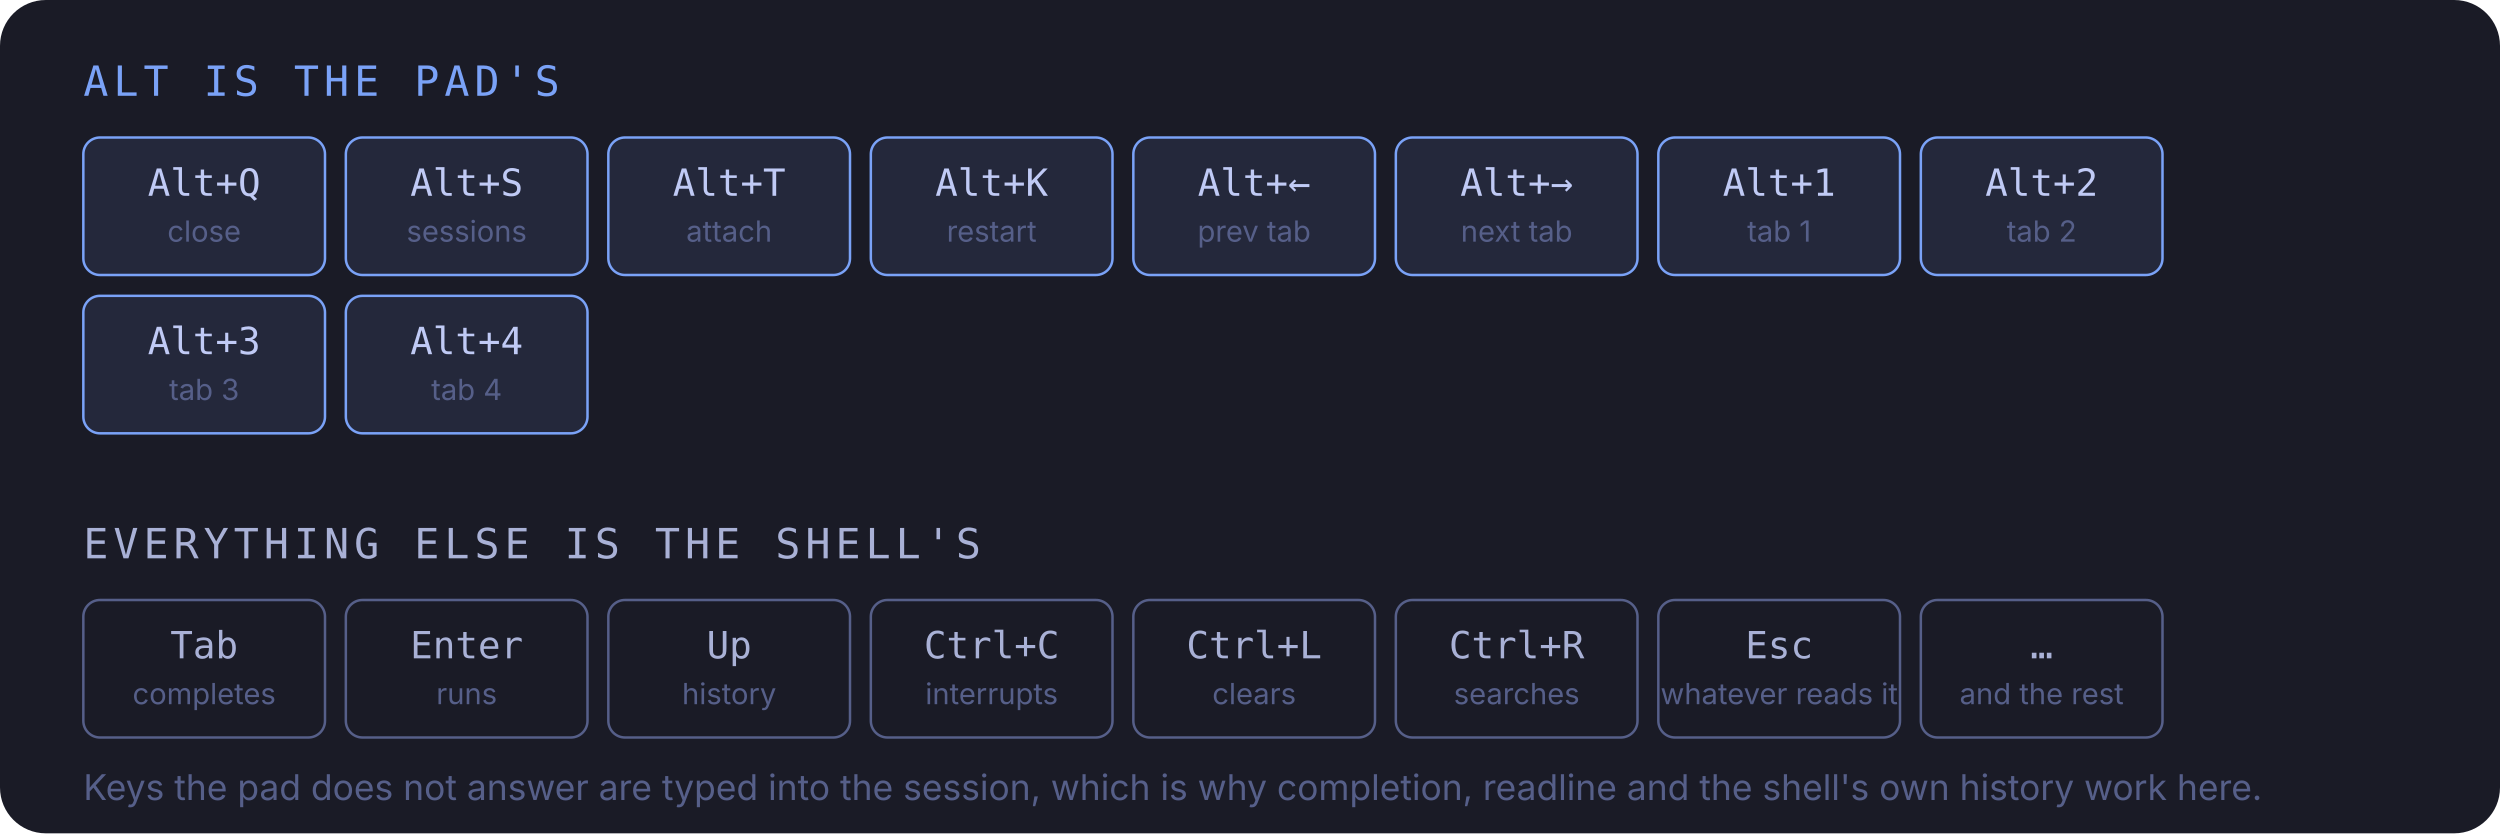
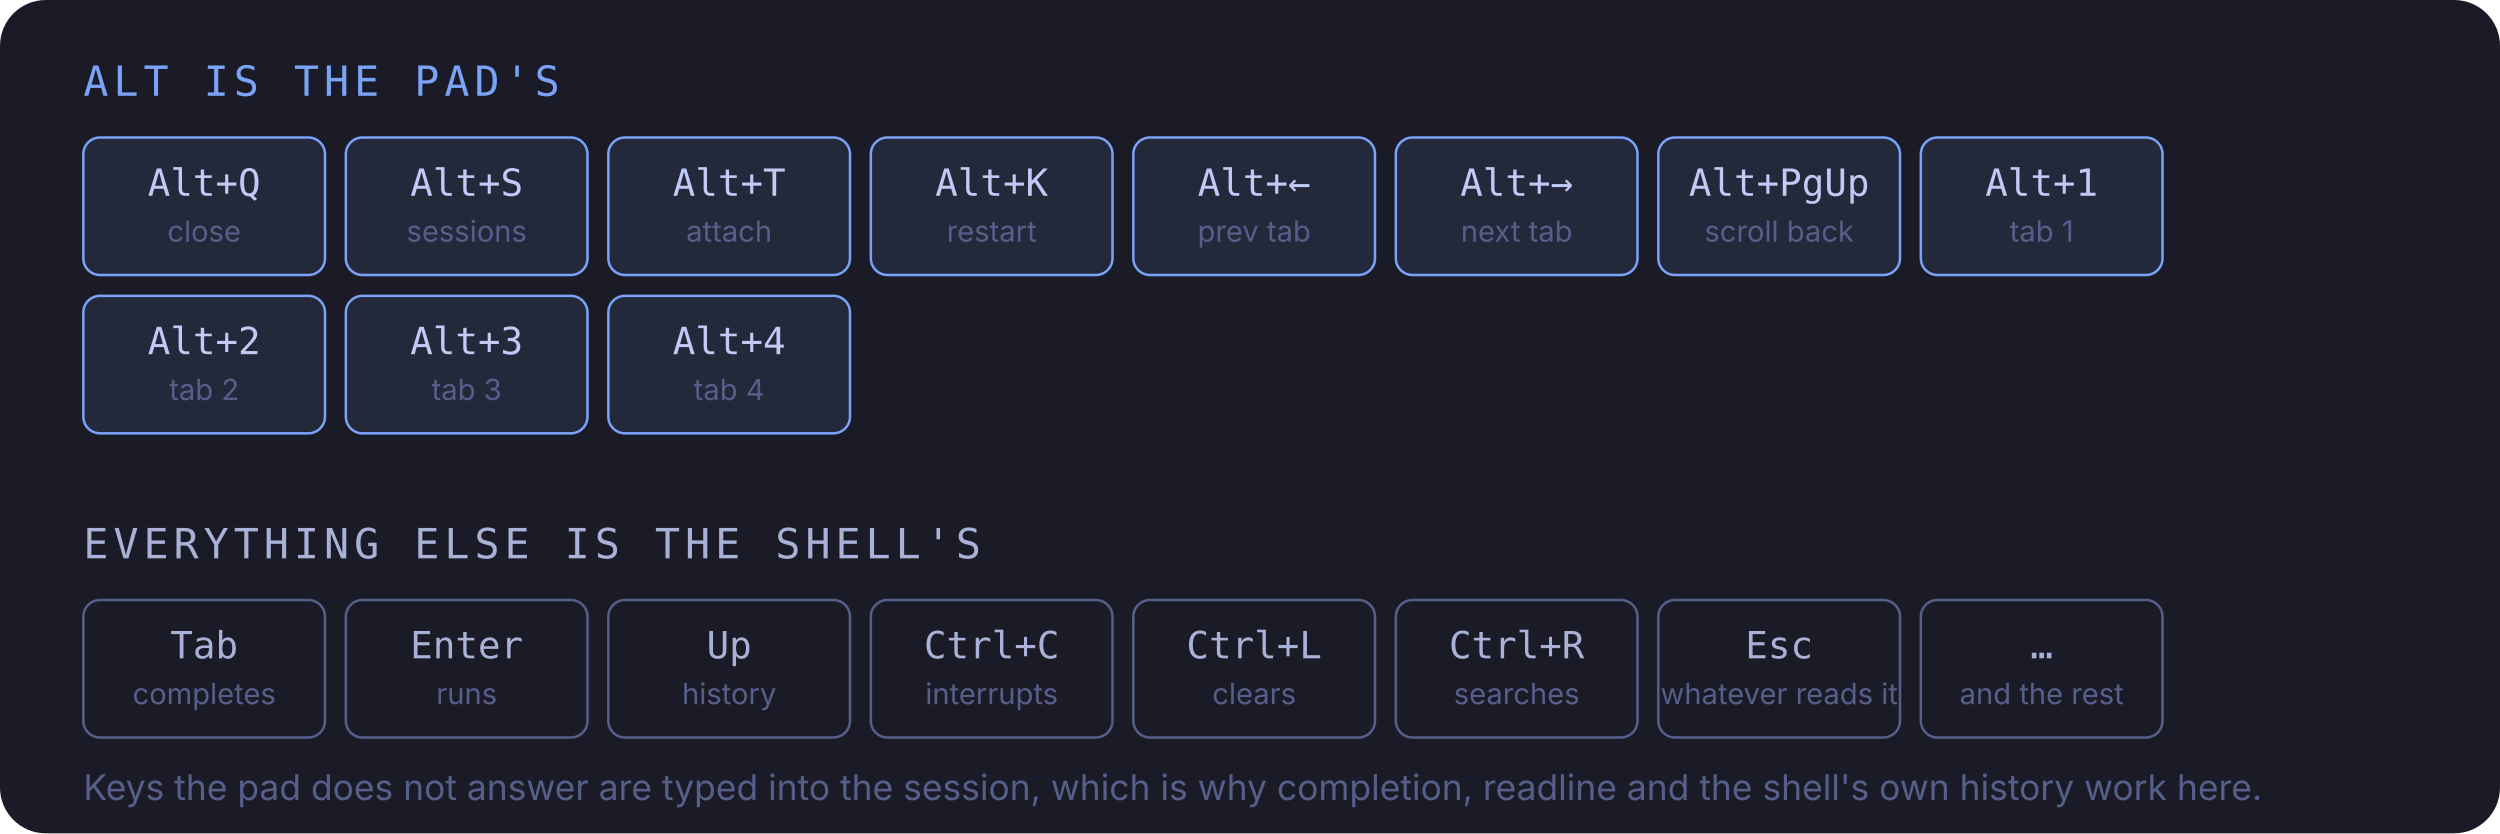
<svg xmlns="http://www.w3.org/2000/svg" width="1200" height="400" viewBox="0 0 1200 400" role="img" aria-labelledby="title desc">
  <rect x="0" y="0" width="1200" height="400" rx="22" fill="#1A1B26" />
  <text x="40" y="46" font-family="ui-monospace, SFMono-Regular, Menlo, monospace" font-size="20" fill="#7AA2F7" letter-spacing="2.4">ALT IS THE PAD'S</text>
  <rect x="40" y="66" width="116" height="66" rx="8" fill="#24283B" stroke="#7AA2F7" stroke-width="1.2" />
  <text x="98.0" y="94" font-family="ui-monospace, SFMono-Regular, Menlo, monospace" font-size="18" fill="#C0CAF5" text-anchor="middle">Alt+Q</text>
  <text x="98.0" y="116" font-family="-apple-system, BlinkMacSystemFont, 'Segoe UI', sans-serif" font-size="14" fill="#565F89" text-anchor="middle">close</text>
  <rect x="166" y="66" width="116" height="66" rx="8" fill="#24283B" stroke="#7AA2F7" stroke-width="1.2" />
  <text x="224.0" y="94" font-family="ui-monospace, SFMono-Regular, Menlo, monospace" font-size="18" fill="#C0CAF5" text-anchor="middle">Alt+S</text>
  <text x="224.0" y="116" font-family="-apple-system, BlinkMacSystemFont, 'Segoe UI', sans-serif" font-size="14" fill="#565F89" text-anchor="middle">sessions</text>
  <rect x="292" y="66" width="116" height="66" rx="8" fill="#24283B" stroke="#7AA2F7" stroke-width="1.2" />
  <text x="350.0" y="94" font-family="ui-monospace, SFMono-Regular, Menlo, monospace" font-size="18" fill="#C0CAF5" text-anchor="middle">Alt+T</text>
  <text x="350.0" y="116" font-family="-apple-system, BlinkMacSystemFont, 'Segoe UI', sans-serif" font-size="14" fill="#565F89" text-anchor="middle">attach</text>
  <rect x="418" y="66" width="116" height="66" rx="8" fill="#24283B" stroke="#7AA2F7" stroke-width="1.2" />
  <text x="476.0" y="94" font-family="ui-monospace, SFMono-Regular, Menlo, monospace" font-size="18" fill="#C0CAF5" text-anchor="middle">Alt+K</text>
  <text x="476.0" y="116" font-family="-apple-system, BlinkMacSystemFont, 'Segoe UI', sans-serif" font-size="14" fill="#565F89" text-anchor="middle">restart</text>
  <rect x="544" y="66" width="116" height="66" rx="8" fill="#24283B" stroke="#7AA2F7" stroke-width="1.2" />
  <text x="602.0" y="94" font-family="ui-monospace, SFMono-Regular, Menlo, monospace" font-size="18" fill="#C0CAF5" text-anchor="middle">Alt+←</text>
  <text x="602.0" y="116" font-family="-apple-system, BlinkMacSystemFont, 'Segoe UI', sans-serif" font-size="14" fill="#565F89" text-anchor="middle">prev tab</text>
  <rect x="670" y="66" width="116" height="66" rx="8" fill="#24283B" stroke="#7AA2F7" stroke-width="1.2" />
  <text x="728.0" y="94" font-family="ui-monospace, SFMono-Regular, Menlo, monospace" font-size="18" fill="#C0CAF5" text-anchor="middle">Alt+→</text>
  <text x="728.0" y="116" font-family="-apple-system, BlinkMacSystemFont, 'Segoe UI', sans-serif" font-size="14" fill="#565F89" text-anchor="middle">next tab</text>
  <rect x="796" y="66" width="116" height="66" rx="8" fill="#24283B" stroke="#7AA2F7" stroke-width="1.2" />
-   <text x="854.0" y="94" font-family="ui-monospace, SFMono-Regular, Menlo, monospace" font-size="18" fill="#C0CAF5" text-anchor="middle">Alt+1</text>
-   <text x="854.0" y="116" font-family="-apple-system, BlinkMacSystemFont, 'Segoe UI', sans-serif" font-size="14" fill="#565F89" text-anchor="middle">tab 1</text>
+   <text x="854.0" y="94" font-family="ui-monospace, SFMono-Regular, Menlo, monospace" font-size="18" fill="#C0CAF5" text-anchor="middle">Alt+PgUp</text>
+   <text x="854.0" y="116" font-family="-apple-system, BlinkMacSystemFont, 'Segoe UI', sans-serif" font-size="14" fill="#565F89" text-anchor="middle">scroll back</text>
  <rect x="922" y="66" width="116" height="66" rx="8" fill="#24283B" stroke="#7AA2F7" stroke-width="1.2" />
-   <text x="980.0" y="94" font-family="ui-monospace, SFMono-Regular, Menlo, monospace" font-size="18" fill="#C0CAF5" text-anchor="middle">Alt+2</text>
-   <text x="980.0" y="116" font-family="-apple-system, BlinkMacSystemFont, 'Segoe UI', sans-serif" font-size="14" fill="#565F89" text-anchor="middle">tab 2</text>
+   <text x="980.0" y="94" font-family="ui-monospace, SFMono-Regular, Menlo, monospace" font-size="18" fill="#C0CAF5" text-anchor="middle">Alt+1</text>
+   <text x="980.0" y="116" font-family="-apple-system, BlinkMacSystemFont, 'Segoe UI', sans-serif" font-size="14" fill="#565F89" text-anchor="middle">tab 1</text>
  <rect x="40" y="142" width="116" height="66" rx="8" fill="#24283B" stroke="#7AA2F7" stroke-width="1.2" />
-   <text x="98.0" y="170" font-family="ui-monospace, SFMono-Regular, Menlo, monospace" font-size="18" fill="#C0CAF5" text-anchor="middle">Alt+3</text>
-   <text x="98.0" y="192" font-family="-apple-system, BlinkMacSystemFont, 'Segoe UI', sans-serif" font-size="14" fill="#565F89" text-anchor="middle">tab 3</text>
+   <text x="98.0" y="170" font-family="ui-monospace, SFMono-Regular, Menlo, monospace" font-size="18" fill="#C0CAF5" text-anchor="middle">Alt+2</text>
+   <text x="98.0" y="192" font-family="-apple-system, BlinkMacSystemFont, 'Segoe UI', sans-serif" font-size="14" fill="#565F89" text-anchor="middle">tab 2</text>
  <rect x="166" y="142" width="116" height="66" rx="8" fill="#24283B" stroke="#7AA2F7" stroke-width="1.2" />
-   <text x="224.0" y="170" font-family="ui-monospace, SFMono-Regular, Menlo, monospace" font-size="18" fill="#C0CAF5" text-anchor="middle">Alt+4</text>
-   <text x="224.0" y="192" font-family="-apple-system, BlinkMacSystemFont, 'Segoe UI', sans-serif" font-size="14" fill="#565F89" text-anchor="middle">tab 4</text>
+   <text x="224.0" y="170" font-family="ui-monospace, SFMono-Regular, Menlo, monospace" font-size="18" fill="#C0CAF5" text-anchor="middle">Alt+3</text>
+   <text x="224.0" y="192" font-family="-apple-system, BlinkMacSystemFont, 'Segoe UI', sans-serif" font-size="14" fill="#565F89" text-anchor="middle">tab 3</text>
+   <rect x="292" y="142" width="116" height="66" rx="8" fill="#24283B" stroke="#7AA2F7" stroke-width="1.2" />
+   <text x="350.0" y="170" font-family="ui-monospace, SFMono-Regular, Menlo, monospace" font-size="18" fill="#C0CAF5" text-anchor="middle">Alt+4</text>
+   <text x="350.0" y="192" font-family="-apple-system, BlinkMacSystemFont, 'Segoe UI', sans-serif" font-size="14" fill="#565F89" text-anchor="middle">tab 4</text>
  <text x="40" y="268" font-family="ui-monospace, SFMono-Regular, Menlo, monospace" font-size="20" fill="#A9B1D6" letter-spacing="2.4">EVERYTHING ELSE IS THE SHELL'S</text>
  <rect x="40" y="288" width="116" height="66" rx="8" fill="#1A1B26" stroke="#565F89" stroke-width="1.2" />
  <text x="98.0" y="316" font-family="ui-monospace, SFMono-Regular, Menlo, monospace" font-size="18" fill="#A9B1D6" text-anchor="middle">Tab</text>
  <text x="98.0" y="338" font-family="-apple-system, BlinkMacSystemFont, 'Segoe UI', sans-serif" font-size="14" fill="#565F89" text-anchor="middle">completes</text>
  <rect x="166" y="288" width="116" height="66" rx="8" fill="#1A1B26" stroke="#565F89" stroke-width="1.2" />
  <text x="224.0" y="316" font-family="ui-monospace, SFMono-Regular, Menlo, monospace" font-size="18" fill="#A9B1D6" text-anchor="middle">Enter</text>
  <text x="224.0" y="338" font-family="-apple-system, BlinkMacSystemFont, 'Segoe UI', sans-serif" font-size="14" fill="#565F89" text-anchor="middle">runs</text>
  <rect x="292" y="288" width="116" height="66" rx="8" fill="#1A1B26" stroke="#565F89" stroke-width="1.2" />
  <text x="350.0" y="316" font-family="ui-monospace, SFMono-Regular, Menlo, monospace" font-size="18" fill="#A9B1D6" text-anchor="middle">Up</text>
  <text x="350.0" y="338" font-family="-apple-system, BlinkMacSystemFont, 'Segoe UI', sans-serif" font-size="14" fill="#565F89" text-anchor="middle">history</text>
  <rect x="418" y="288" width="116" height="66" rx="8" fill="#1A1B26" stroke="#565F89" stroke-width="1.2" />
  <text x="476.0" y="316" font-family="ui-monospace, SFMono-Regular, Menlo, monospace" font-size="18" fill="#A9B1D6" text-anchor="middle">Ctrl+C</text>
  <text x="476.0" y="338" font-family="-apple-system, BlinkMacSystemFont, 'Segoe UI', sans-serif" font-size="14" fill="#565F89" text-anchor="middle">interrupts</text>
  <rect x="544" y="288" width="116" height="66" rx="8" fill="#1A1B26" stroke="#565F89" stroke-width="1.2" />
  <text x="602.0" y="316" font-family="ui-monospace, SFMono-Regular, Menlo, monospace" font-size="18" fill="#A9B1D6" text-anchor="middle">Ctrl+L</text>
  <text x="602.0" y="338" font-family="-apple-system, BlinkMacSystemFont, 'Segoe UI', sans-serif" font-size="14" fill="#565F89" text-anchor="middle">clears</text>
  <rect x="670" y="288" width="116" height="66" rx="8" fill="#1A1B26" stroke="#565F89" stroke-width="1.2" />
  <text x="728.0" y="316" font-family="ui-monospace, SFMono-Regular, Menlo, monospace" font-size="18" fill="#A9B1D6" text-anchor="middle">Ctrl+R</text>
  <text x="728.0" y="338" font-family="-apple-system, BlinkMacSystemFont, 'Segoe UI', sans-serif" font-size="14" fill="#565F89" text-anchor="middle">searches</text>
  <rect x="796" y="288" width="116" height="66" rx="8" fill="#1A1B26" stroke="#565F89" stroke-width="1.2" />
  <text x="854.0" y="316" font-family="ui-monospace, SFMono-Regular, Menlo, monospace" font-size="18" fill="#A9B1D6" text-anchor="middle">Esc</text>
  <text x="854.0" y="338" font-family="-apple-system, BlinkMacSystemFont, 'Segoe UI', sans-serif" font-size="14" fill="#565F89" text-anchor="middle">whatever reads it</text>
  <rect x="922" y="288" width="116" height="66" rx="8" fill="#1A1B26" stroke="#565F89" stroke-width="1.2" />
  <text x="980.0" y="316" font-family="ui-monospace, SFMono-Regular, Menlo, monospace" font-size="18" fill="#A9B1D6" text-anchor="middle">…</text>
  <text x="980.0" y="338" font-family="-apple-system, BlinkMacSystemFont, 'Segoe UI', sans-serif" font-size="14" fill="#565F89" text-anchor="middle">and the rest</text>
  <text x="40" y="384" font-family="-apple-system, BlinkMacSystemFont, 'Segoe UI', sans-serif" font-size="17" fill="#565F89">Keys the pad does not answer are typed into the session, which is why completion, readline and the shell's own history work here.</text>
</svg>
